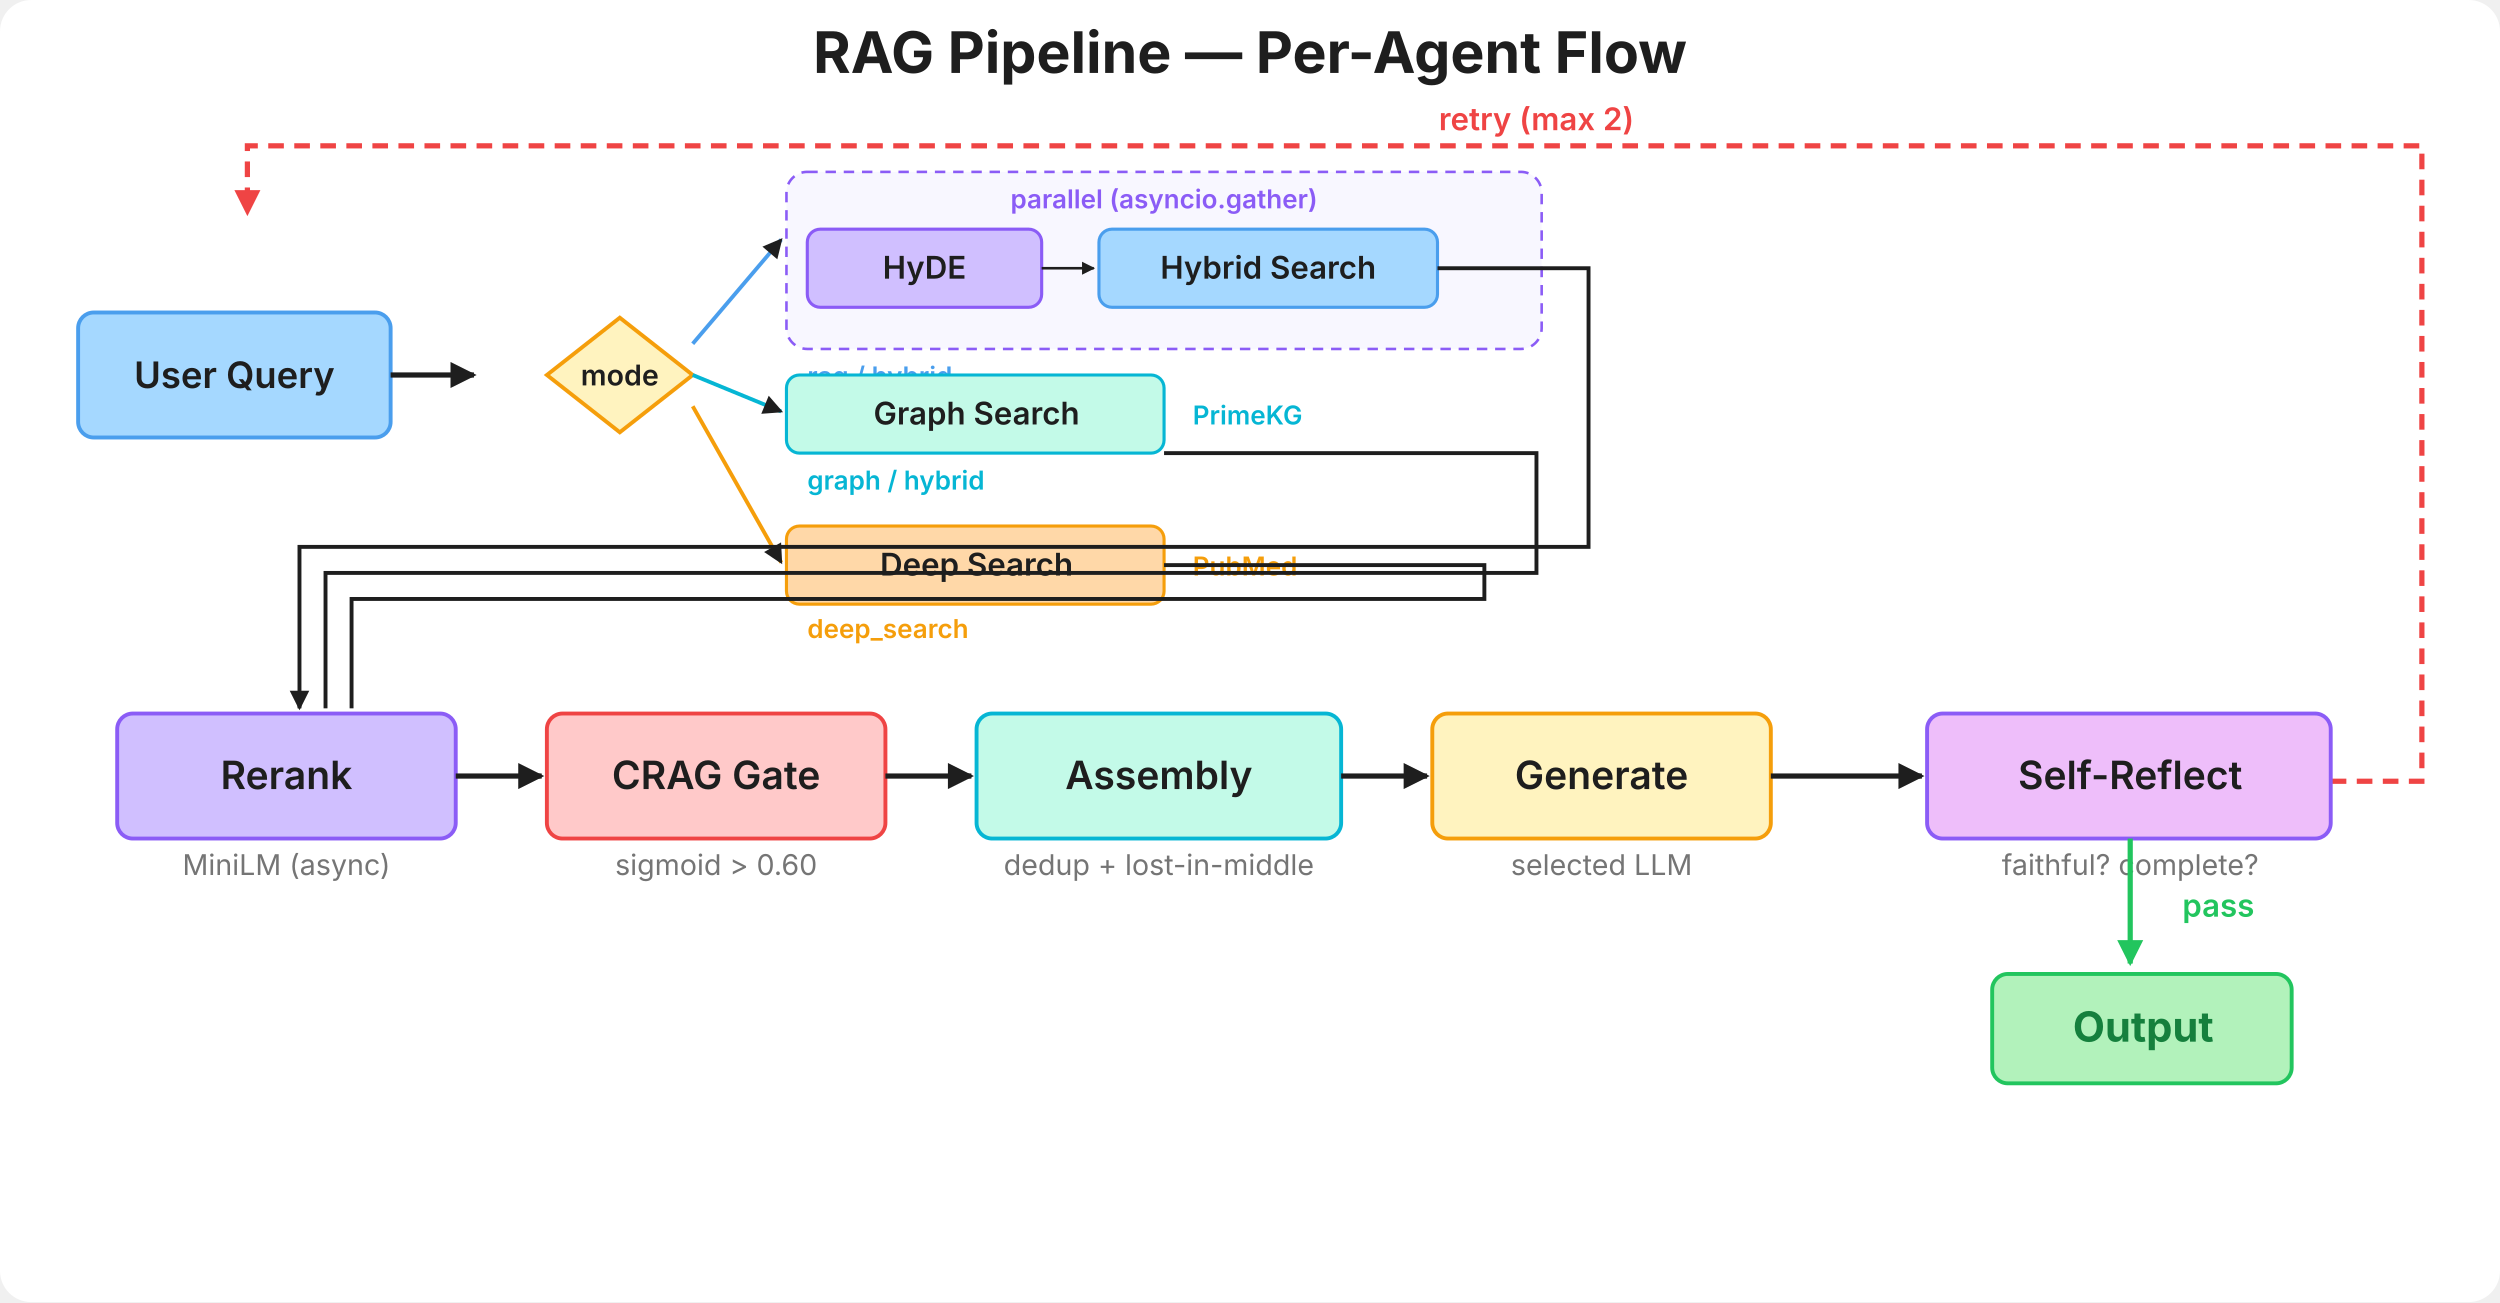
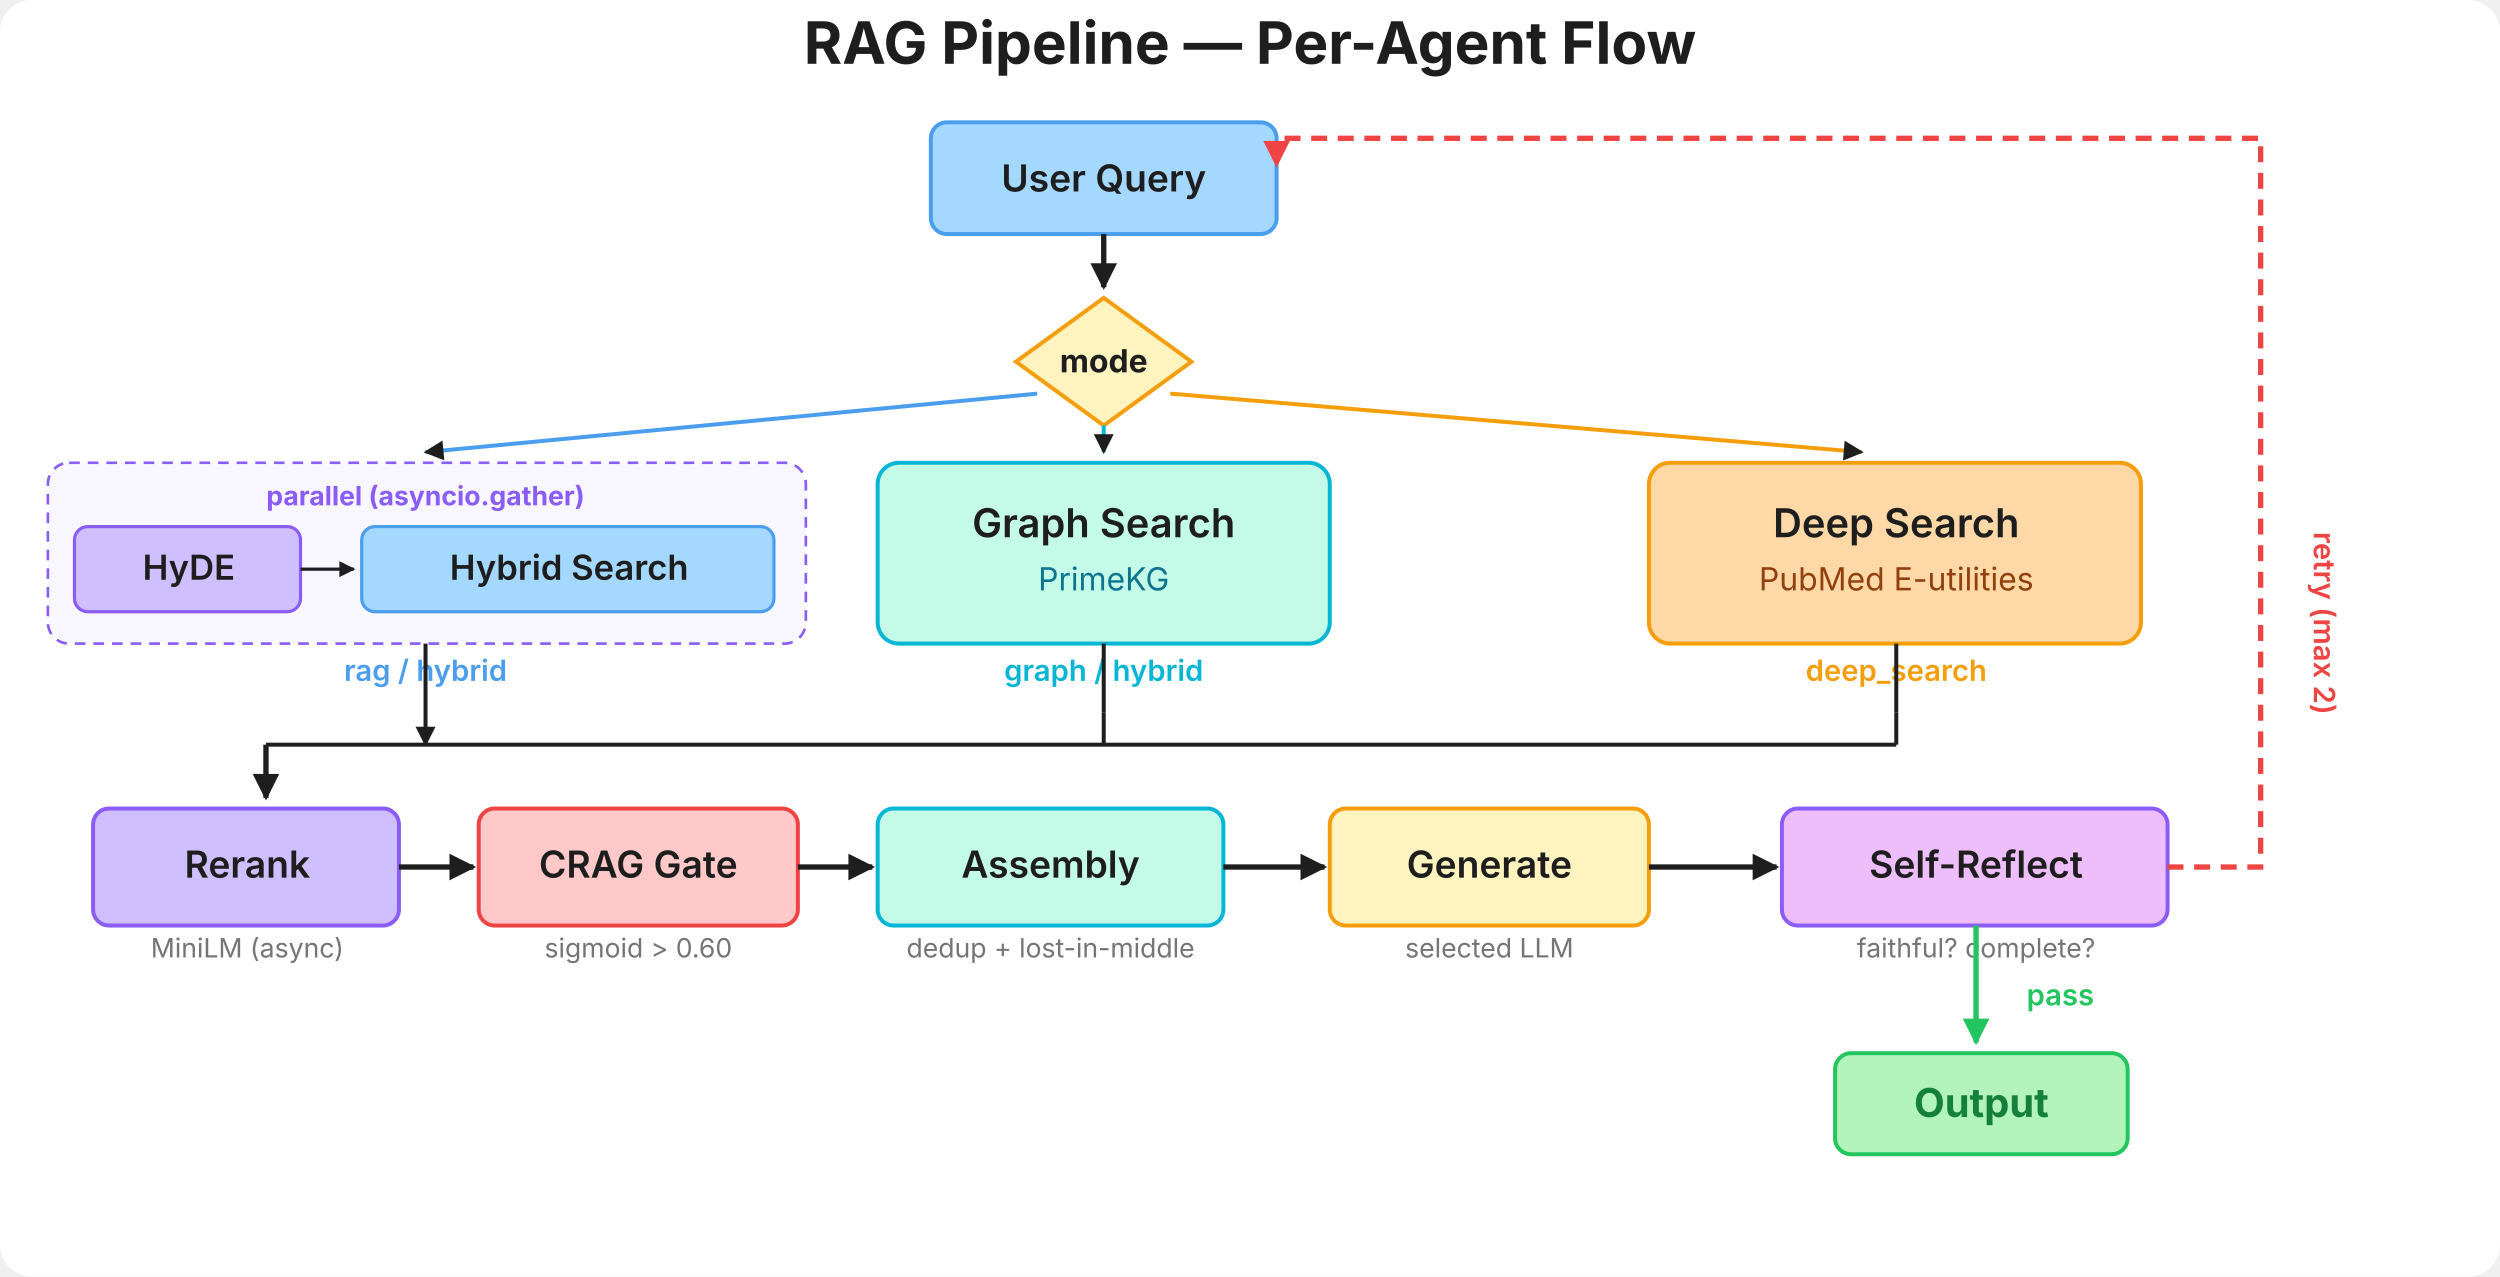
- <svg xmlns="http://www.w3.org/2000/svg" viewBox="-10 -10 960 500" font-family="system-ui, -apple-system, 'Segoe UI', sans-serif">
-   <rect x="-10" y="-10" width="960" height="500" rx="12" fill="#ffffff" />
+ <svg xmlns="http://www.w3.org/2000/svg" viewBox="0 0 940 480" font-family="system-ui, -apple-system, 'Segoe UI', sans-serif">
+   <rect x="0" y="0" width="940" height="480" rx="12" fill="#ffffff" />
  <defs>
    <marker id="arr" viewBox="0 0 10 10" refX="9" refY="5" markerWidth="7" markerHeight="5" orient="auto-start-reverse">
      <path d="M0 0L10 5L0 10z" fill="#1e1e1e" />
    </marker>
    <marker id="arr-g" viewBox="0 0 10 10" refX="9" refY="5" markerWidth="7" markerHeight="5" orient="auto">
      <path d="M0 0L10 5L0 10z" fill="#22c55e" />
    </marker>
    <marker id="arr-r" viewBox="0 0 10 10" refX="9" refY="5" markerWidth="7" markerHeight="5" orient="auto">
      <path d="M0 0L10 5L0 10z" fill="#ef4444" />
    </marker>
  </defs>
-   <text x="470" y="18" text-anchor="middle" font-size="22" font-weight="700" fill="#1e1e1e">RAG Pipeline — Per-Agent Flow</text>
-   <text x="580" y="40" text-anchor="middle" font-size="12" font-weight="600" fill="#ef4444">retry (max 2)</text>
-   <path d="M885 290 L920 290 L920 46 L85 46 L85 72" fill="none" stroke="#ef4444" stroke-width="2" stroke-dasharray="6 4" marker-end="url(#arr-r)" />
-   <rect x="20" y="110" width="120" height="48" rx="6" fill="#a5d8ff" stroke="#4a9eed" stroke-width="1.5" />
-   <text x="80" y="139" text-anchor="middle" font-size="14" font-weight="600" fill="#1e1e1e">User Query</text>
-   <line x1="140" y1="134" x2="172" y2="134" stroke="#1e1e1e" stroke-width="2" marker-end="url(#arr)" />
-   <polygon points="200,134 228,112 256,134 228,156" fill="#fff3bf" stroke="#f59e0b" stroke-width="1.5" />
-   <text x="228" y="138" text-anchor="middle" font-size="11" font-weight="600" fill="#1e1e1e">mode</text>
-   <line x1="256" y1="122" x2="290" y2="82" stroke="#4a9eed" stroke-width="1.5" marker-end="url(#arr)" />
-   <rect x="292" y="56" width="290" height="68" rx="8" fill="#f3f0ff" fill-opacity="0.5" stroke="#8b5cf6" stroke-width="1" stroke-dasharray="4 3" />
-   <text x="437" y="70" text-anchor="middle" font-size="10" font-weight="600" fill="#8b5cf6">parallel (asyncio.gather)</text>
-   <rect x="300" y="78" width="90" height="30" rx="5" fill="#d0bfff" stroke="#8b5cf6" stroke-width="1.2" />
-   <text x="345" y="97" text-anchor="middle" font-size="12" font-weight="600" fill="#1e1e1e">HyDE</text>
-   <line x1="390" y1="93" x2="410" y2="93" stroke="#1e1e1e" stroke-width="1" marker-end="url(#arr)" />
-   <rect x="412" y="78" width="130" height="30" rx="5" fill="#a5d8ff" stroke="#4a9eed" stroke-width="1.2" />
-   <text x="477" y="97" text-anchor="middle" font-size="12" font-weight="600" fill="#1e1e1e">Hybrid Search</text>
-   <text x="300" y="138" font-size="10" fill="#4a9eed" font-weight="600">rag / hybrid</text>
-   <line x1="256" y1="134" x2="290" y2="148" stroke="#06b6d4" stroke-width="1.5" marker-end="url(#arr)" />
-   <rect x="292" y="134" width="145" height="30" rx="5" fill="#c3fae8" stroke="#06b6d4" stroke-width="1.2" />
-   <text x="365" y="153" text-anchor="middle" font-size="12" font-weight="600" fill="#1e1e1e">Graph Search</text>
-   <text x="448" y="153" font-size="10" fill="#06b6d4" font-weight="600">PrimeKG</text>
-   <text x="300" y="178" font-size="10" fill="#06b6d4" font-weight="600">graph / hybrid</text>
-   <line x1="256" y1="146" x2="290" y2="206" stroke="#f59e0b" stroke-width="1.5" marker-end="url(#arr)" />
-   <rect x="292" y="192" width="145" height="30" rx="5" fill="#ffd8a8" stroke="#f59e0b" stroke-width="1.2" />
-   <text x="365" y="211" text-anchor="middle" font-size="12" font-weight="600" fill="#1e1e1e">Deep Search</text>
-   <text x="448" y="211" font-size="10" fill="#f59e0b" font-weight="600">PubMed</text>
-   <text x="300" y="235" font-size="10" fill="#f59e0b" font-weight="600">deep_search</text>
-   <path d="M542 93 L600 93 L600 200 L105 200 L105 262" fill="none" stroke="#1e1e1e" stroke-width="1.5" marker-end="url(#arr)" />
-   <path d="M437 164 L580 164 L580 210 L115 210 L115 262" fill="none" stroke="#1e1e1e" stroke-width="1.5" />
-   <path d="M437 207 L560 207 L560 220 L125 220 L125 262" fill="none" stroke="#1e1e1e" stroke-width="1.5" />
-   <rect x="35" y="264" width="130" height="48" rx="6" fill="#d0bfff" stroke="#8b5cf6" stroke-width="1.5" />
-   <text x="100" y="293" text-anchor="middle" font-size="15" font-weight="600" fill="#1e1e1e">Rerank</text>
-   <text x="100" y="326" text-anchor="middle" font-size="11" fill="#757575">MiniLM (async)</text>
-   <line x1="165" y1="288" x2="198" y2="288" stroke="#1e1e1e" stroke-width="2" marker-end="url(#arr)" />
-   <rect x="200" y="264" width="130" height="48" rx="6" fill="#ffc9c9" stroke="#ef4444" stroke-width="1.5" />
-   <text x="265" y="293" text-anchor="middle" font-size="15" font-weight="600" fill="#1e1e1e">CRAG Gate</text>
-   <text x="265" y="326" text-anchor="middle" font-size="11" fill="#757575">sigmoid &gt; 0.60</text>
-   <line x1="330" y1="288" x2="363" y2="288" stroke="#1e1e1e" stroke-width="2" marker-end="url(#arr)" />
-   <rect x="365" y="264" width="140" height="48" rx="6" fill="#c3fae8" stroke="#06b6d4" stroke-width="1.5" />
-   <text x="435" y="293" text-anchor="middle" font-size="15" font-weight="600" fill="#1e1e1e">Assembly</text>
-   <text x="435" y="326" text-anchor="middle" font-size="11" fill="#757575">dedup + lost-in-middle</text>
-   <line x1="505" y1="288" x2="538" y2="288" stroke="#1e1e1e" stroke-width="2" marker-end="url(#arr)" />
-   <rect x="540" y="264" width="130" height="48" rx="6" fill="#fff3bf" stroke="#f59e0b" stroke-width="1.5" />
-   <text x="605" y="293" text-anchor="middle" font-size="15" font-weight="600" fill="#1e1e1e">Generate</text>
-   <text x="605" y="326" text-anchor="middle" font-size="11" fill="#757575">selected LLM</text>
-   <line x1="670" y1="288" x2="728" y2="288" stroke="#1e1e1e" stroke-width="2" marker-end="url(#arr)" />
-   <rect x="730" y="264" width="155" height="48" rx="6" fill="#eebefa" stroke="#8b5cf6" stroke-width="1.5" />
-   <text x="808" y="293" text-anchor="middle" font-size="15" font-weight="600" fill="#1e1e1e">Self-Reflect</text>
-   <text x="808" y="326" text-anchor="middle" font-size="11" fill="#757575">faithful? complete?</text>
-   <line x1="808" y1="312" x2="808" y2="360" stroke="#22c55e" stroke-width="2" marker-end="url(#arr-g)" />
-   <text x="828" y="342" font-size="12" font-weight="600" fill="#22c55e">pass</text>
-   <rect x="755" y="364" width="115" height="42" rx="6" fill="#b2f2bb" stroke="#22c55e" stroke-width="1.5" />
-   <text x="813" y="390" text-anchor="middle" font-size="16" font-weight="700" fill="#15803d">Output</text>
+   <text x="470" y="24" text-anchor="middle" font-size="22" font-weight="700" fill="#1e1e1e">RAG Pipeline — Per-Agent Flow</text>
+   <rect x="350" y="46" width="130" height="42" rx="6" fill="#a5d8ff" stroke="#4a9eed" stroke-width="1.5" />
+   <text x="415" y="72" text-anchor="middle" font-size="14" font-weight="600" fill="#1e1e1e">User Query</text>
+   <line x1="415" y1="88" x2="415" y2="108" stroke="#1e1e1e" stroke-width="2" marker-end="url(#arr)" />
+   <polygon points="415,112 448,136 415,160 382,136" fill="#fff3bf" stroke="#f59e0b" stroke-width="1.5" />
+   <text x="415" y="140" text-anchor="middle" font-size="12" font-weight="700" fill="#1e1e1e">mode</text>
+   <path d="M390 148 L160 170" fill="none" stroke="#4a9eed" stroke-width="1.5" marker-end="url(#arr)" />
+   <line x1="415" y1="160" x2="415" y2="170" stroke="#06b6d4" stroke-width="1.5" marker-end="url(#arr)" />
+   <path d="M440 148 L700 170" fill="none" stroke="#f59e0b" stroke-width="1.5" marker-end="url(#arr)" />
+   <rect x="18" y="174" width="285" height="68" rx="8" fill="#f3f0ff" fill-opacity="0.6" stroke="#8b5cf6" stroke-width="1" stroke-dasharray="4 3" />
+   <text x="160" y="190" text-anchor="middle" font-size="10" font-weight="700" fill="#8b5cf6">parallel (asyncio.gather)</text>
+   <rect x="28" y="198" width="85" height="32" rx="5" fill="#d0bfff" stroke="#8b5cf6" stroke-width="1.2" />
+   <text x="71" y="218" text-anchor="middle" font-size="13" font-weight="600" fill="#1e1e1e">HyDE</text>
+   <line x1="113" y1="214" x2="133" y2="214" stroke="#1e1e1e" stroke-width="1.2" marker-end="url(#arr)" />
+   <rect x="136" y="198" width="155" height="32" rx="5" fill="#a5d8ff" stroke="#4a9eed" stroke-width="1.2" />
+   <text x="214" y="218" text-anchor="middle" font-size="13" font-weight="600" fill="#1e1e1e">Hybrid Search</text>
+   <text x="160" y="256" text-anchor="middle" font-size="11" font-weight="600" fill="#4a9eed">rag / hybrid</text>
+   <rect x="330" y="174" width="170" height="68" rx="8" fill="#c3fae8" stroke="#06b6d4" stroke-width="1.5" />
+   <text x="415" y="202" text-anchor="middle" font-size="15" font-weight="600" fill="#1e1e1e">Graph Search</text>
+   <text x="415" y="222" text-anchor="middle" font-size="12" fill="#0e7490">PrimeKG</text>
+   <text x="415" y="256" text-anchor="middle" font-size="11" font-weight="600" fill="#06b6d4">graph / hybrid</text>
+   <rect x="620" y="174" width="185" height="68" rx="8" fill="#ffd8a8" stroke="#f59e0b" stroke-width="1.5" />
+   <text x="713" y="202" text-anchor="middle" font-size="15" font-weight="600" fill="#1e1e1e">Deep Search</text>
+   <text x="713" y="222" text-anchor="middle" font-size="12" fill="#92400e">PubMed E-utilities</text>
+   <text x="713" y="256" text-anchor="middle" font-size="11" font-weight="600" fill="#f59e0b">deep_search</text>
+   <line x1="160" y1="242" x2="160" y2="280" stroke="#1e1e1e" stroke-width="1.5" marker-end="url(#arr)" />
+   <line x1="415" y1="242" x2="415" y2="268" stroke="#1e1e1e" stroke-width="1.5" />
+   <line x1="713" y1="242" x2="713" y2="268" stroke="#1e1e1e" stroke-width="1.5" />
+   <line x1="160" y1="280" x2="713" y2="280" stroke="#1e1e1e" stroke-width="1.5" />
+   <line x1="415" y1="268" x2="415" y2="280" stroke="#1e1e1e" stroke-width="1.5" />
+   <line x1="713" y1="268" x2="713" y2="280" stroke="#1e1e1e" stroke-width="1.5" />
+   <line x1="100" y1="280" x2="100" y2="300" stroke="#1e1e1e" stroke-width="2" marker-end="url(#arr)" />
+   <line x1="100" y1="280" x2="160" y2="280" stroke="#1e1e1e" stroke-width="1.5" />
+   <rect x="35" y="304" width="115" height="44" rx="6" fill="#d0bfff" stroke="#8b5cf6" stroke-width="1.5" />
+   <text x="93" y="330" text-anchor="middle" font-size="14" font-weight="600" fill="#1e1e1e">Rerank</text>
+   <text x="93" y="360" text-anchor="middle" font-size="10" fill="#757575">MiniLM (async)</text>
+   <line x1="150" y1="326" x2="178" y2="326" stroke="#1e1e1e" stroke-width="2" marker-end="url(#arr)" />
+   <rect x="180" y="304" width="120" height="44" rx="6" fill="#ffc9c9" stroke="#ef4444" stroke-width="1.5" />
+   <text x="240" y="330" text-anchor="middle" font-size="14" font-weight="600" fill="#1e1e1e">CRAG Gate</text>
+   <text x="240" y="360" text-anchor="middle" font-size="10" fill="#757575">sigmoid &gt; 0.60</text>
+   <line x1="300" y1="326" x2="328" y2="326" stroke="#1e1e1e" stroke-width="2" marker-end="url(#arr)" />
+   <rect x="330" y="304" width="130" height="44" rx="6" fill="#c3fae8" stroke="#06b6d4" stroke-width="1.5" />
+   <text x="395" y="330" text-anchor="middle" font-size="14" font-weight="600" fill="#1e1e1e">Assembly</text>
+   <text x="395" y="360" text-anchor="middle" font-size="10" fill="#757575">dedup + lost-in-middle</text>
+   <line x1="460" y1="326" x2="498" y2="326" stroke="#1e1e1e" stroke-width="2" marker-end="url(#arr)" />
+   <rect x="500" y="304" width="120" height="44" rx="6" fill="#fff3bf" stroke="#f59e0b" stroke-width="1.5" />
+   <text x="560" y="330" text-anchor="middle" font-size="14" font-weight="600" fill="#1e1e1e">Generate</text>
+   <text x="560" y="360" text-anchor="middle" font-size="10" fill="#757575">selected LLM</text>
+   <line x1="620" y1="326" x2="668" y2="326" stroke="#1e1e1e" stroke-width="2" marker-end="url(#arr)" />
+   <rect x="670" y="304" width="145" height="44" rx="6" fill="#eebefa" stroke="#8b5cf6" stroke-width="1.5" />
+   <text x="743" y="330" text-anchor="middle" font-size="14" font-weight="600" fill="#1e1e1e">Self-Reflect</text>
+   <text x="743" y="360" text-anchor="middle" font-size="10" fill="#757575">faithful? complete?</text>
+   <line x1="743" y1="348" x2="743" y2="392" stroke="#22c55e" stroke-width="2" marker-end="url(#arr-g)" />
+   <text x="762" y="378" font-size="11" font-weight="600" fill="#22c55e">pass</text>
+   <rect x="690" y="396" width="110" height="38" rx="6" fill="#b2f2bb" stroke="#22c55e" stroke-width="1.5" />
+   <text x="745" y="420" text-anchor="middle" font-size="15" font-weight="700" fill="#15803d">Output</text>
+   <path d="M815 326 L850 326 L850 52 L480 52 L480 62" fill="none" stroke="#ef4444" stroke-width="2" stroke-dasharray="6 4" marker-end="url(#arr-r)" />
+   <text x="870" y="200" font-size="11" font-weight="600" fill="#ef4444" transform="rotate(90,870,200)">retry (max 2)</text>
</svg>
